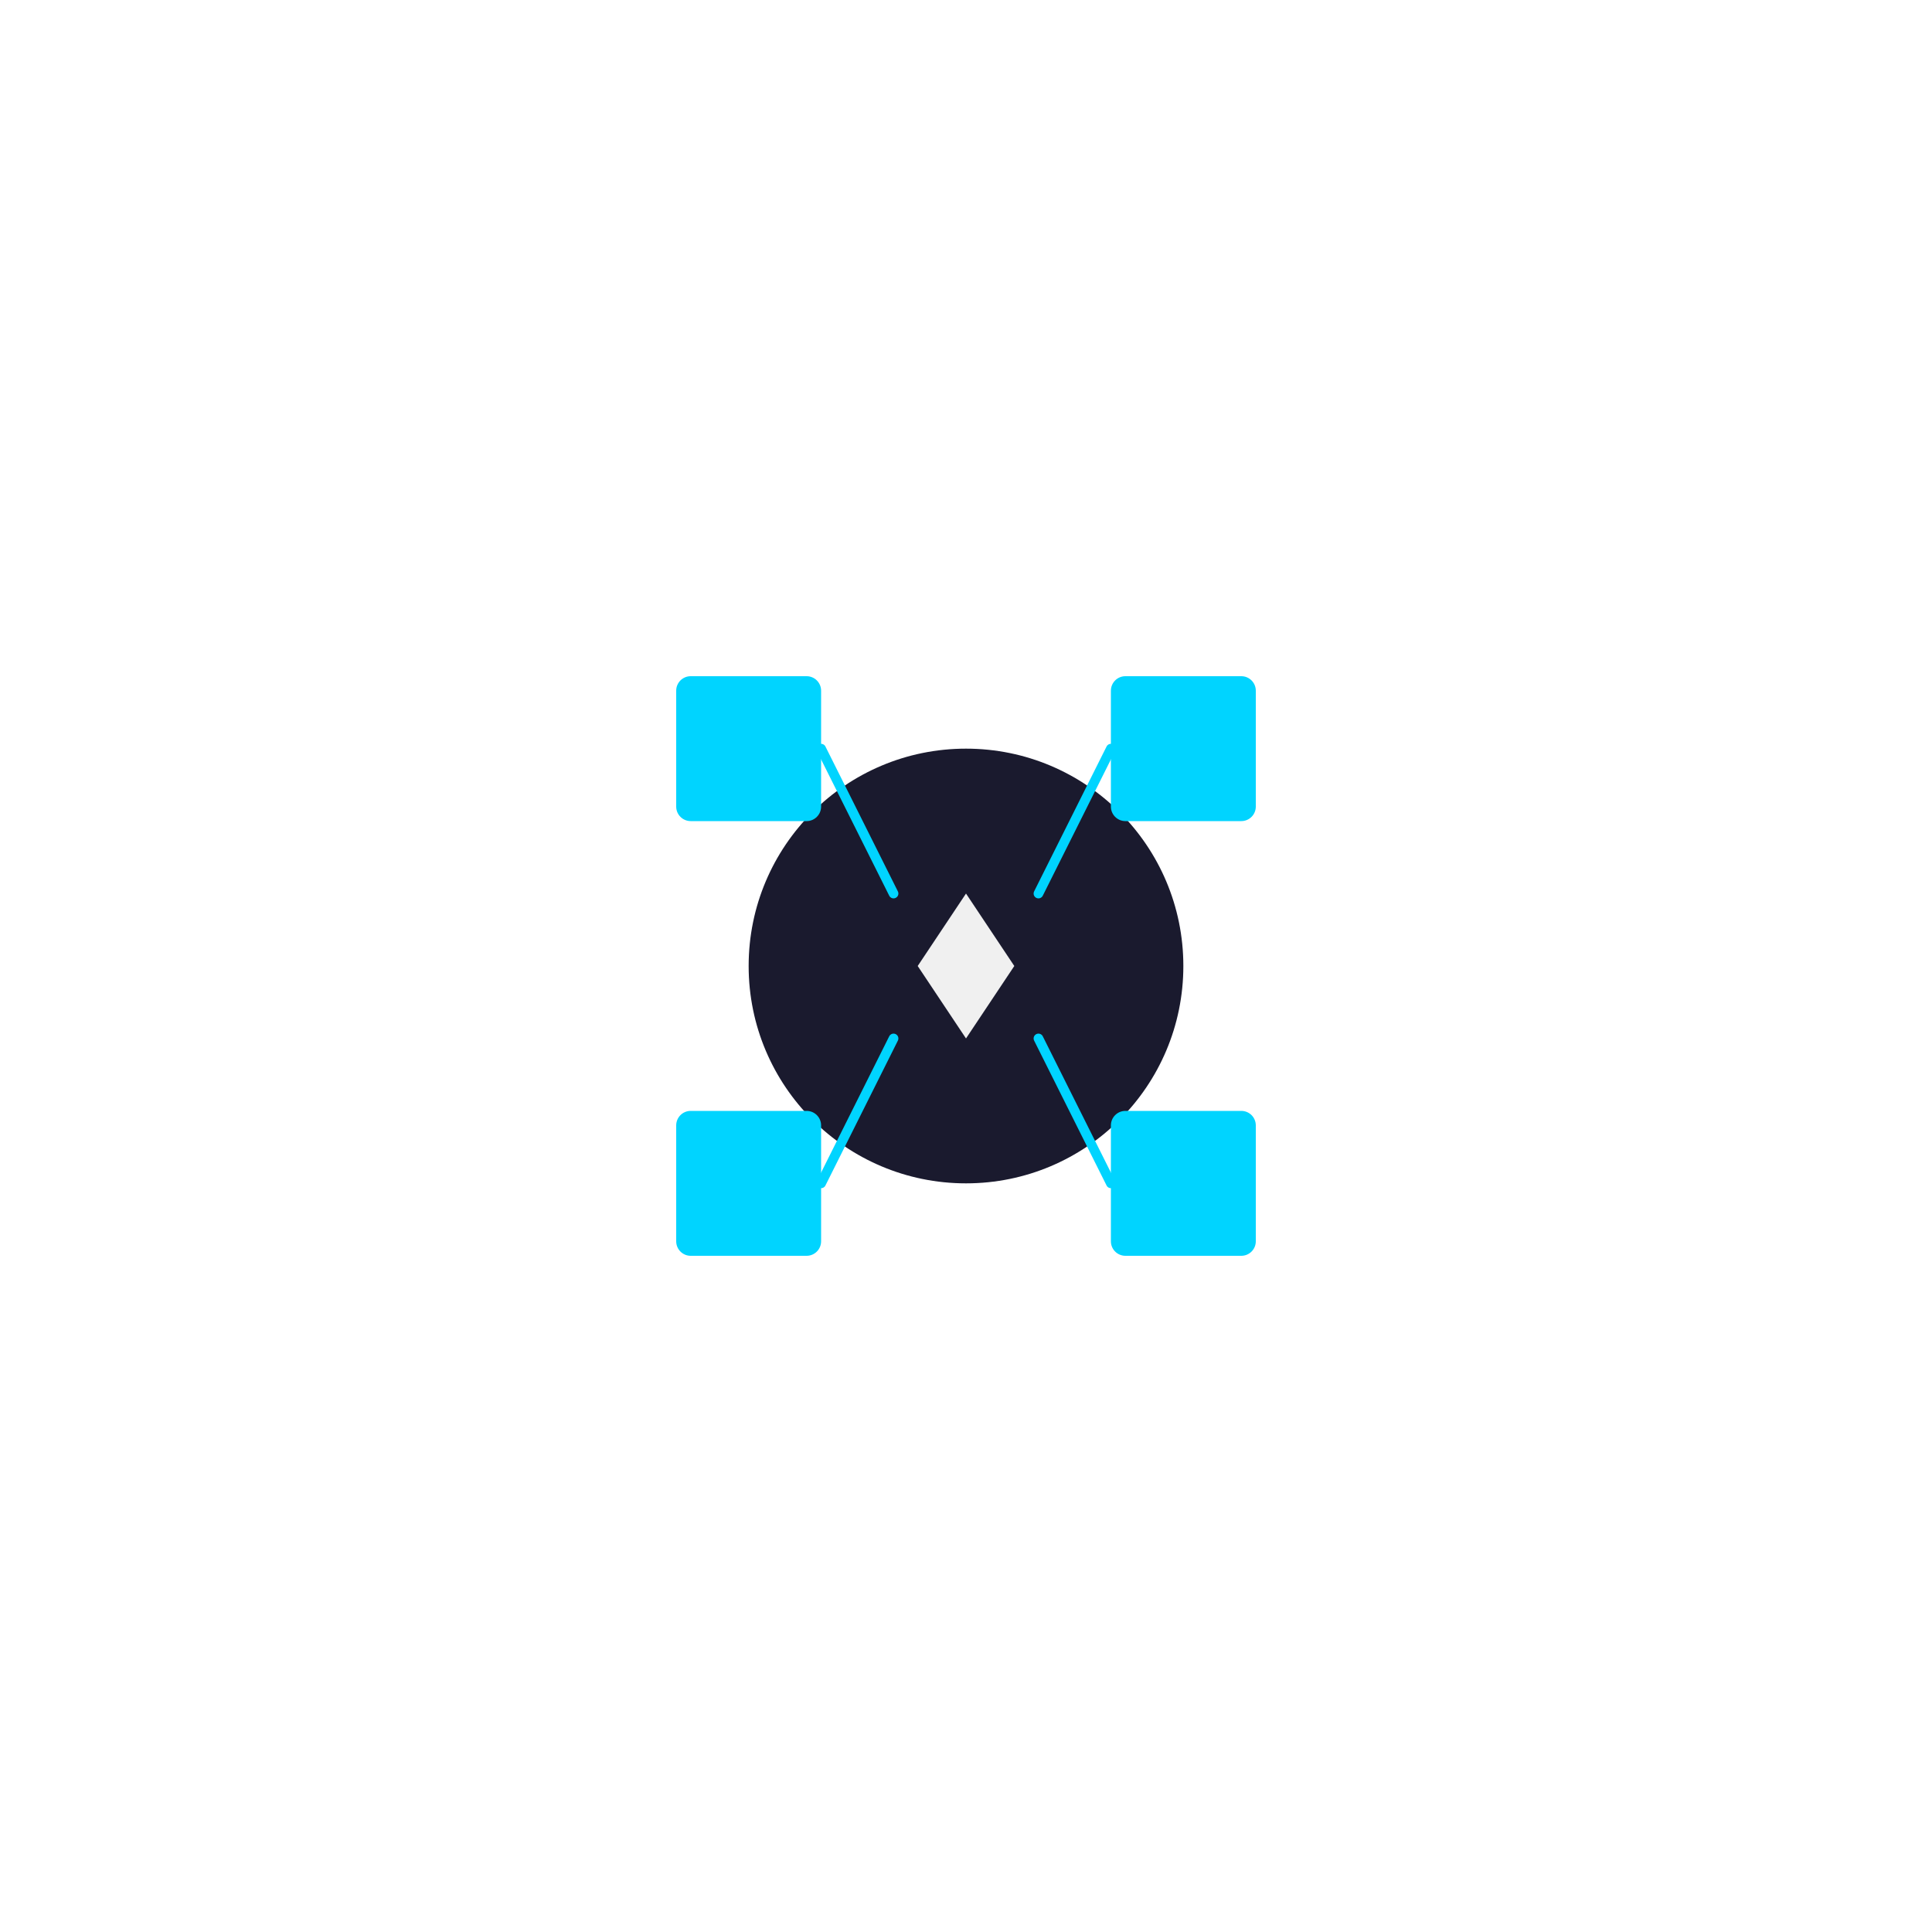
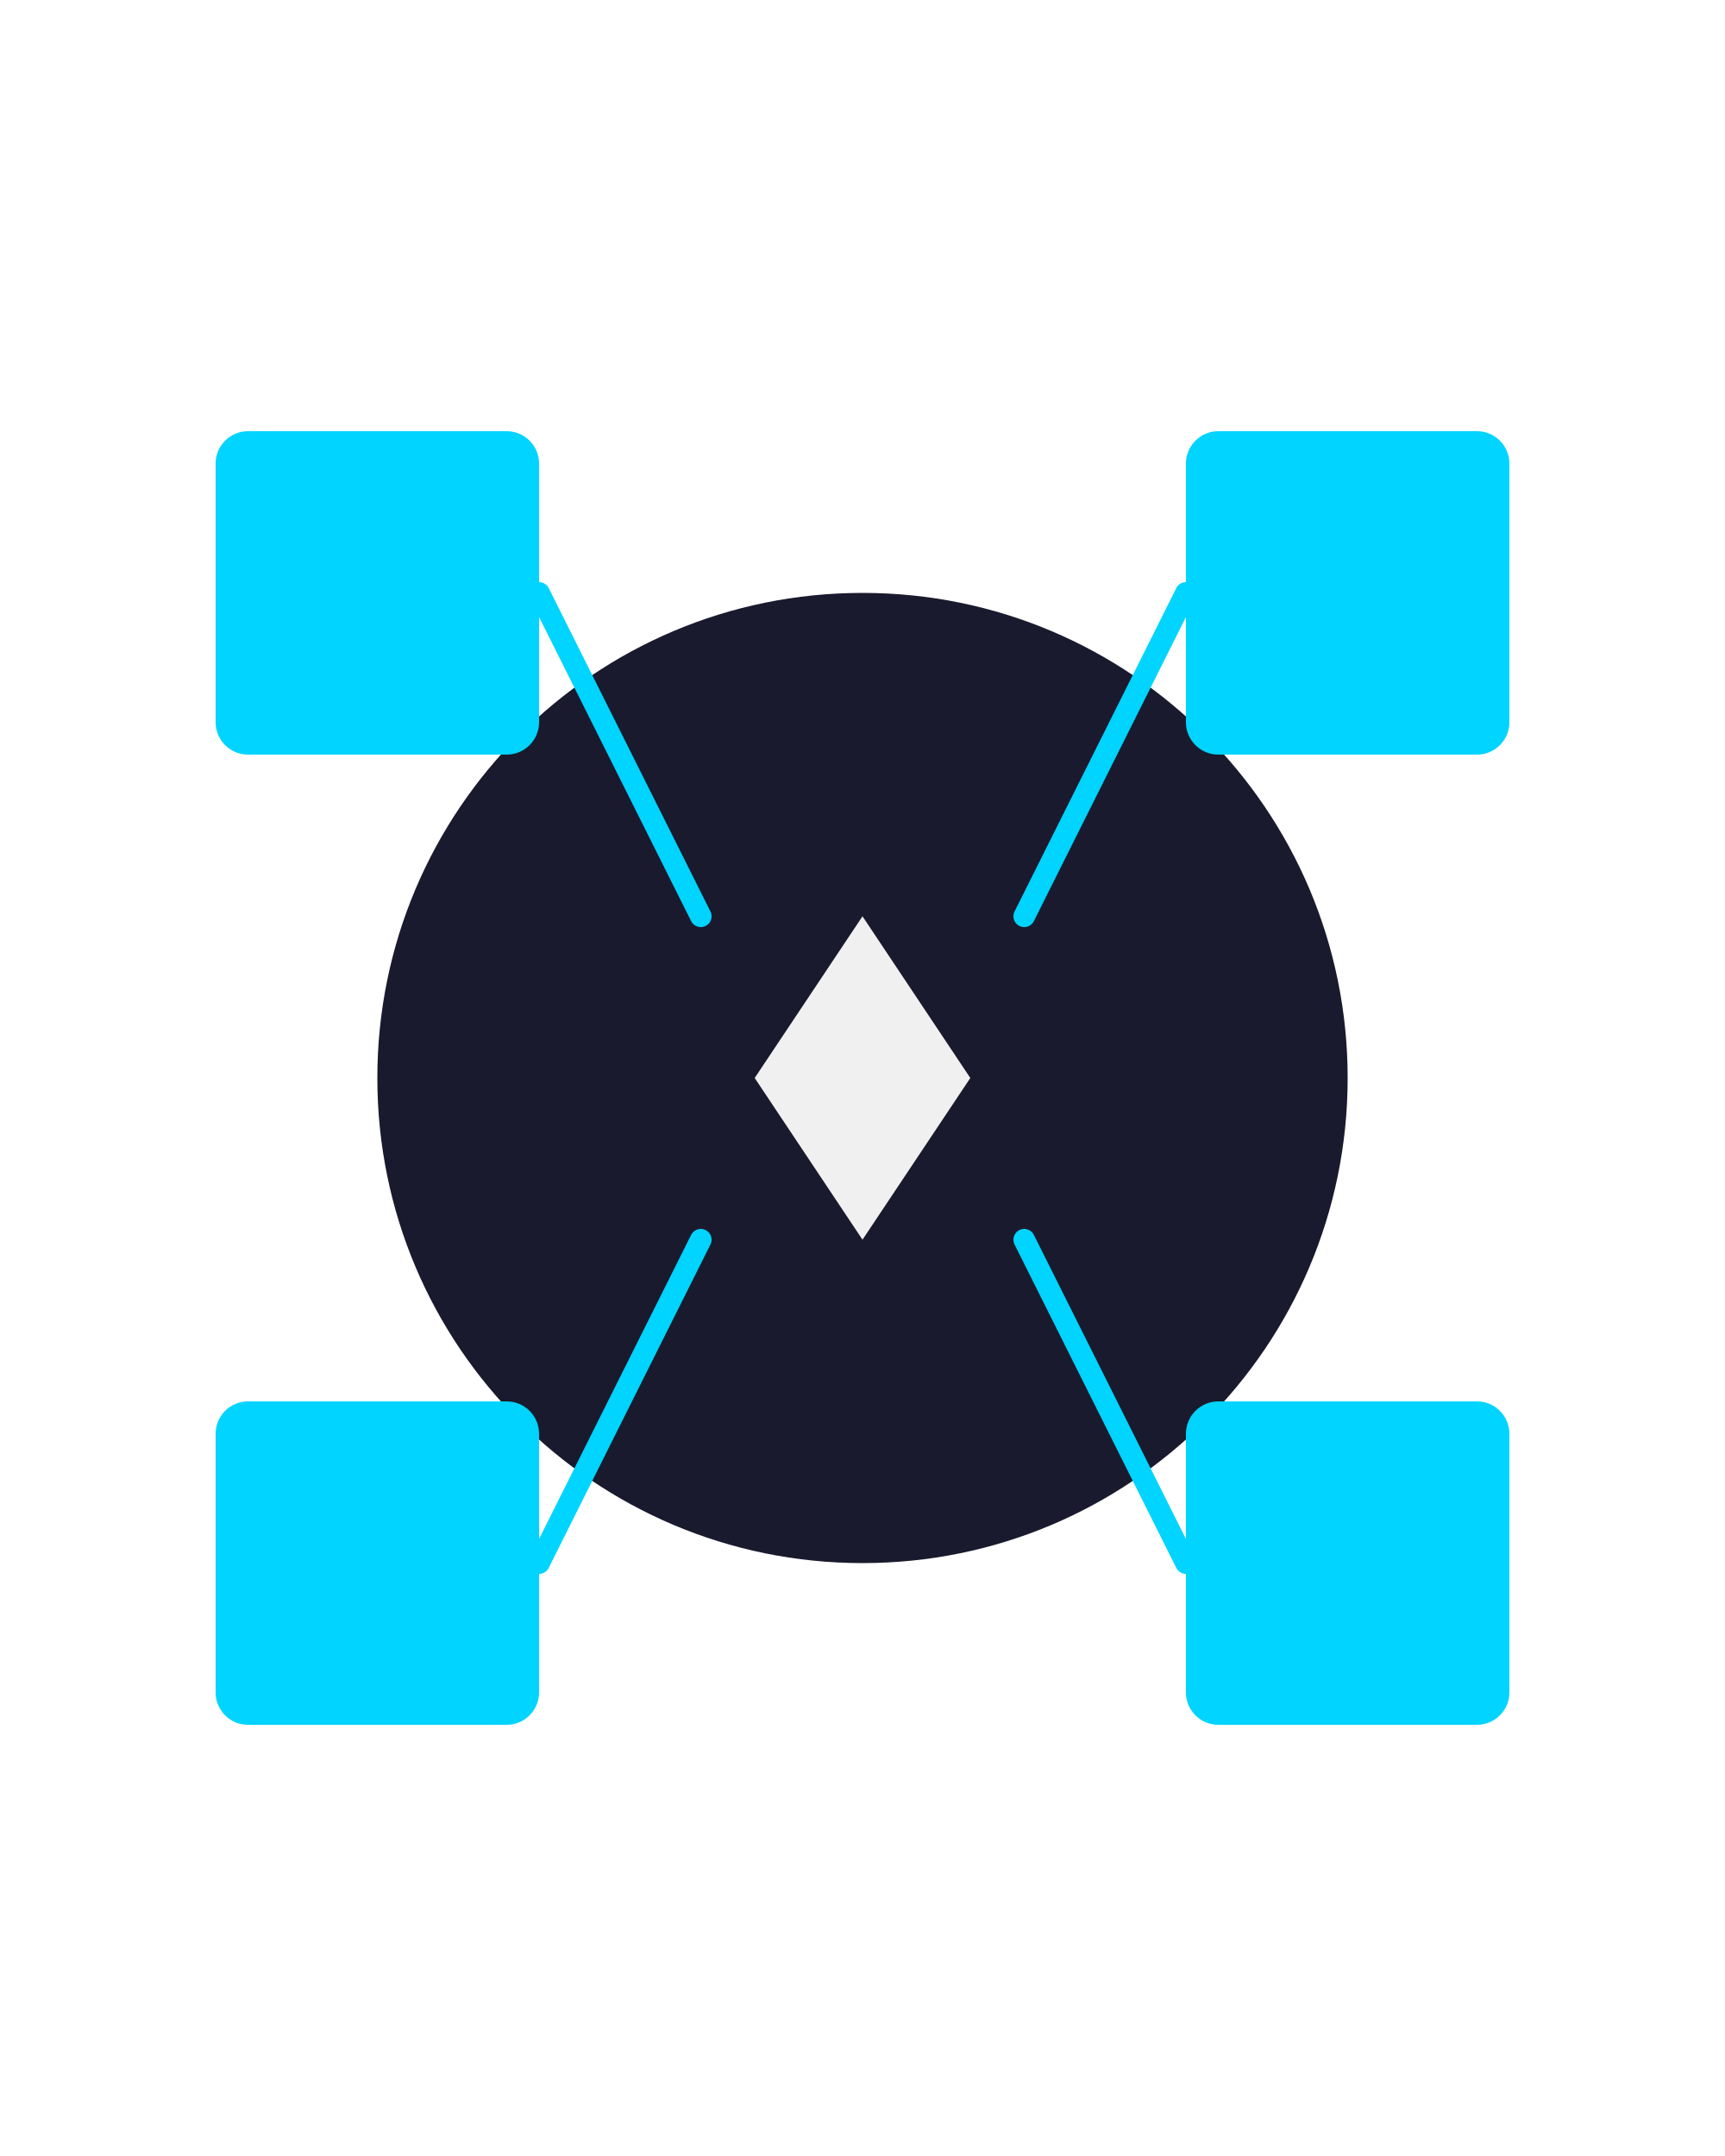
- <svg xmlns="http://www.w3.org/2000/svg" viewBox="0 0 400 400">
+ <svg xmlns="http://www.w3.org/2000/svg" viewBox="120 100 160 200">
  <defs>
    <style>
      .primary { fill: #1a1a2e; }
      .accent { fill: #00d4ff; }
      .light { fill: #f0f0f0; }
    </style>
  </defs>
  <circle cx="200" cy="200" r="45" class="primary" />
  <rect x="140" y="140" width="30" height="30" class="accent" rx="3" />
  <rect x="230" y="140" width="30" height="30" class="accent" rx="3" />
  <rect x="140" y="230" width="30" height="30" class="accent" rx="3" />
  <rect x="230" y="230" width="30" height="30" class="accent" rx="3" />
  <line x1="170" y1="155" x2="185" y2="185" stroke="#00d4ff" stroke-width="2" stroke-linecap="round" />
  <line x1="230" y1="155" x2="215" y2="185" stroke="#00d4ff" stroke-width="2" stroke-linecap="round" />
  <line x1="170" y1="245" x2="185" y2="215" stroke="#00d4ff" stroke-width="2" stroke-linecap="round" />
  <line x1="230" y1="245" x2="215" y2="215" stroke="#00d4ff" stroke-width="2" stroke-linecap="round" />
  <path d="M 200 185 L 210 200 L 200 215 L 190 200 Z" class="light" />
</svg>
